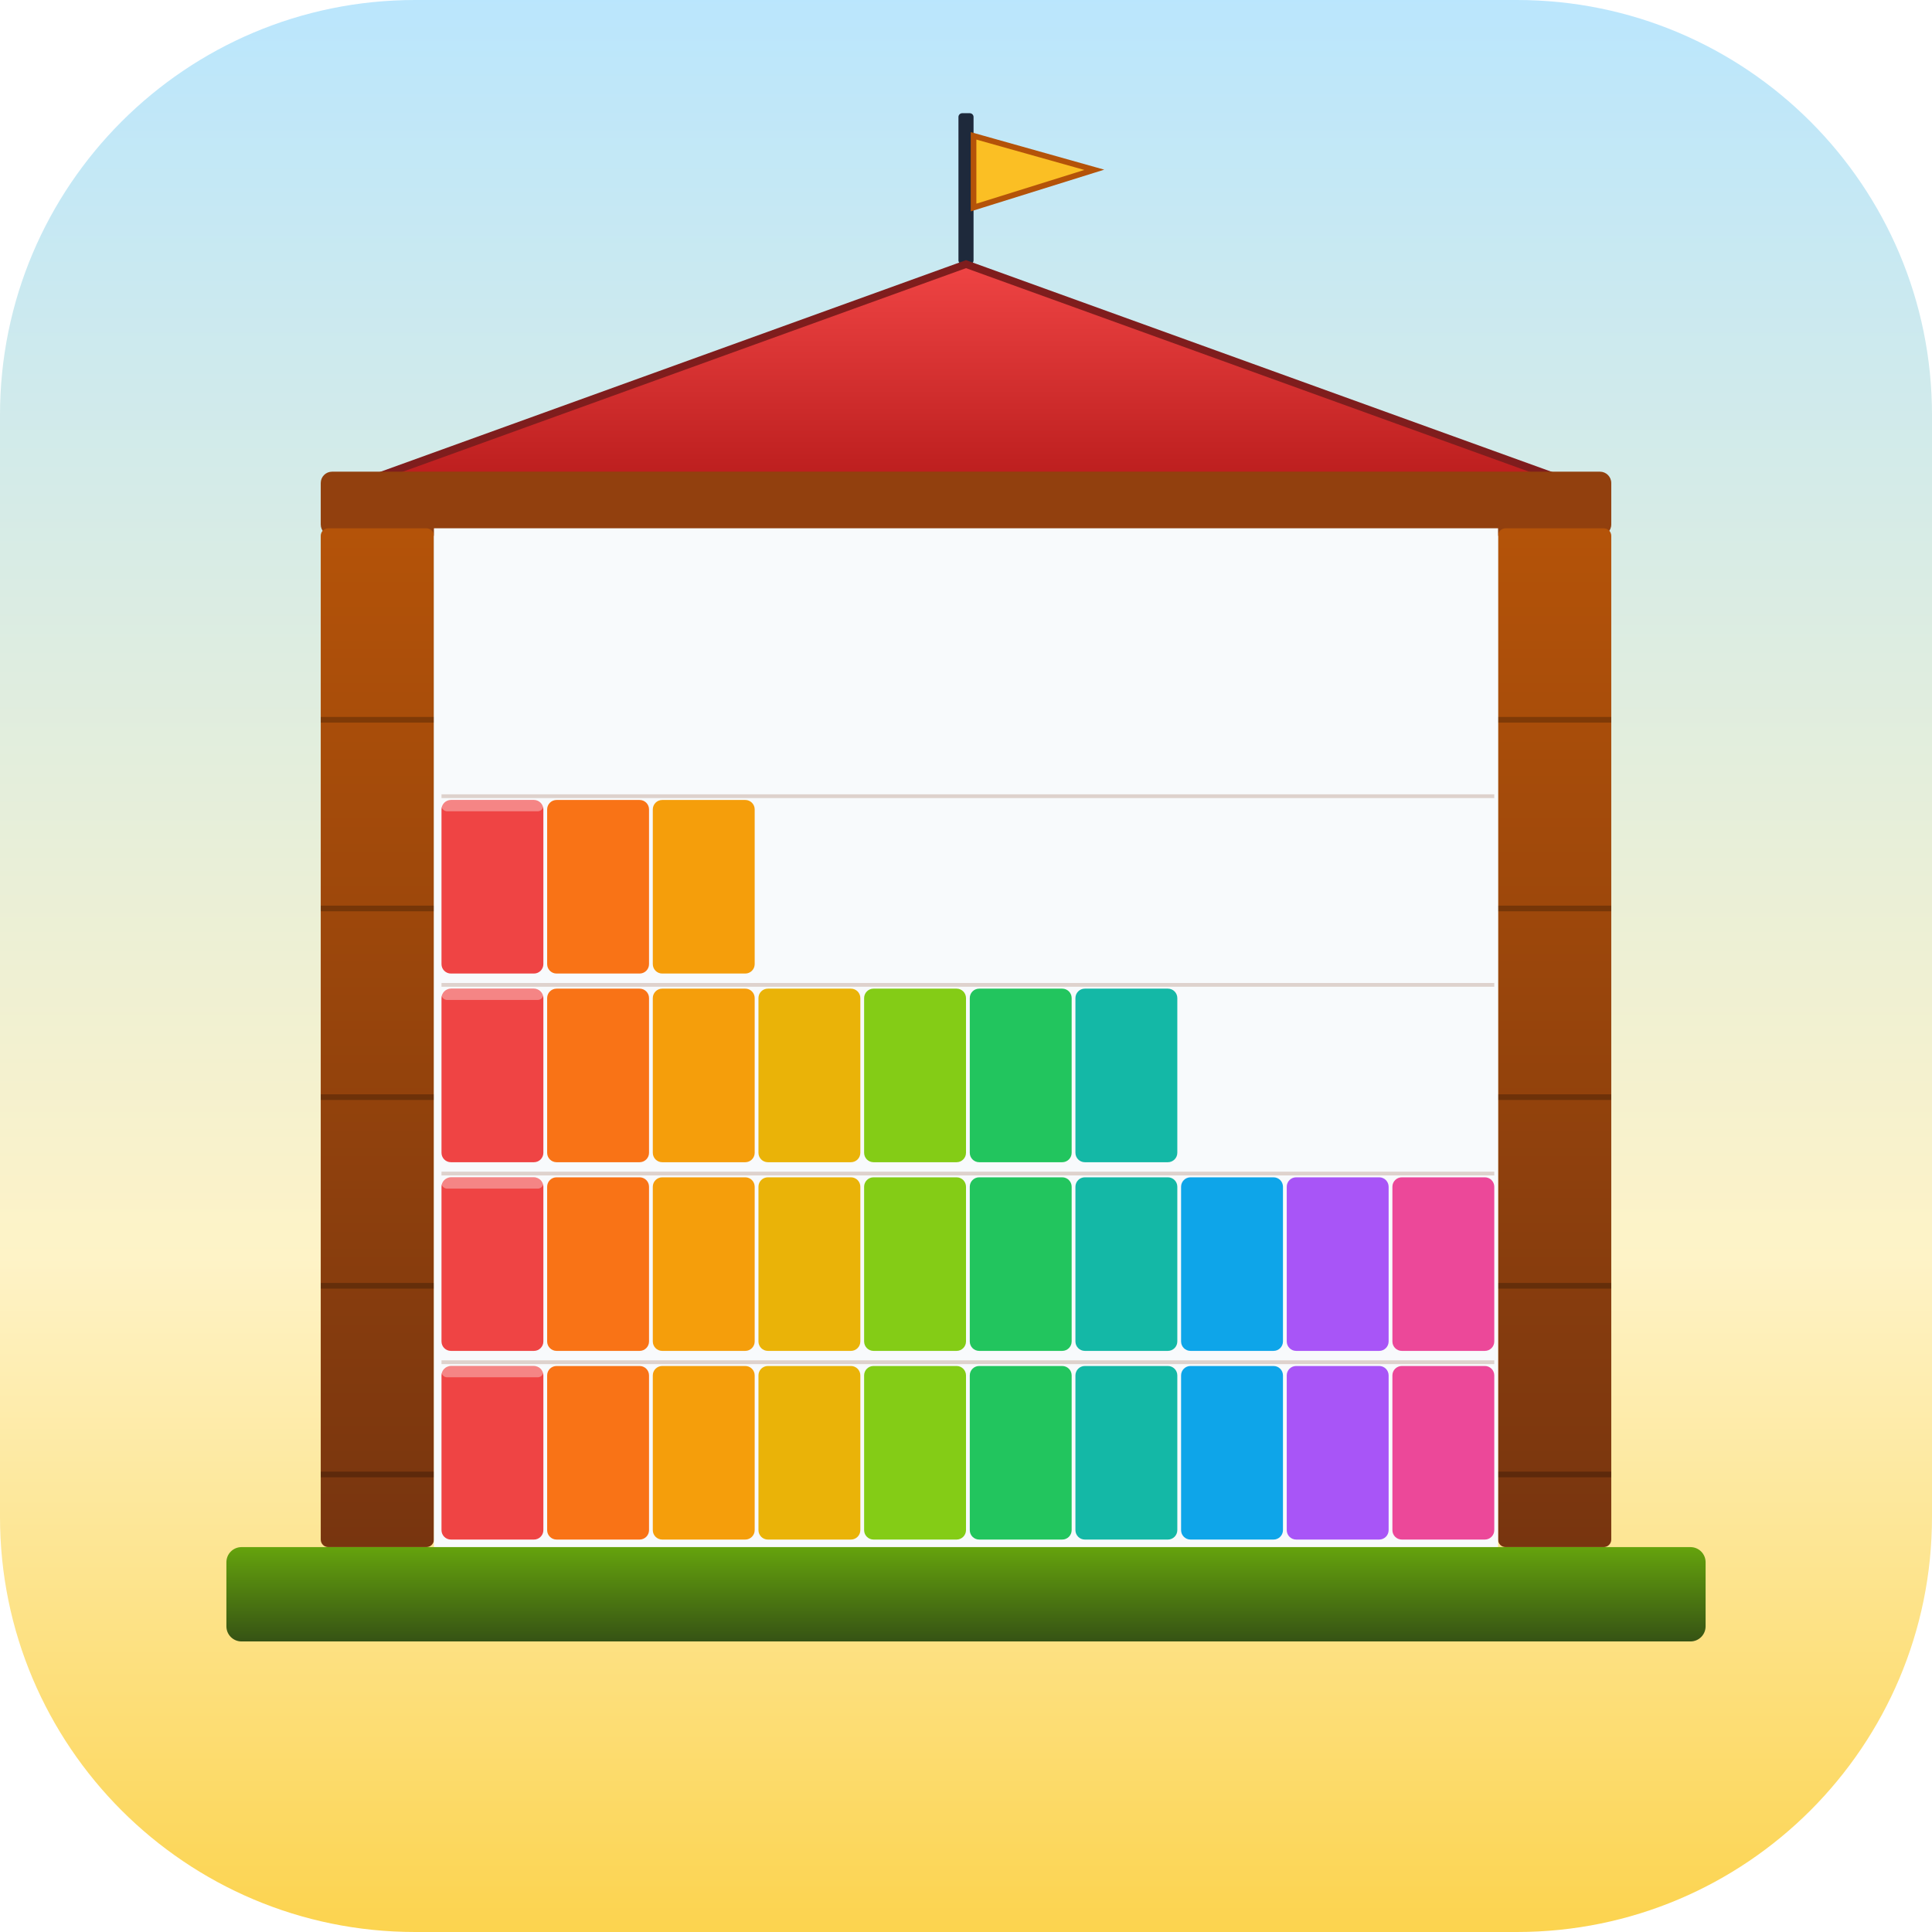
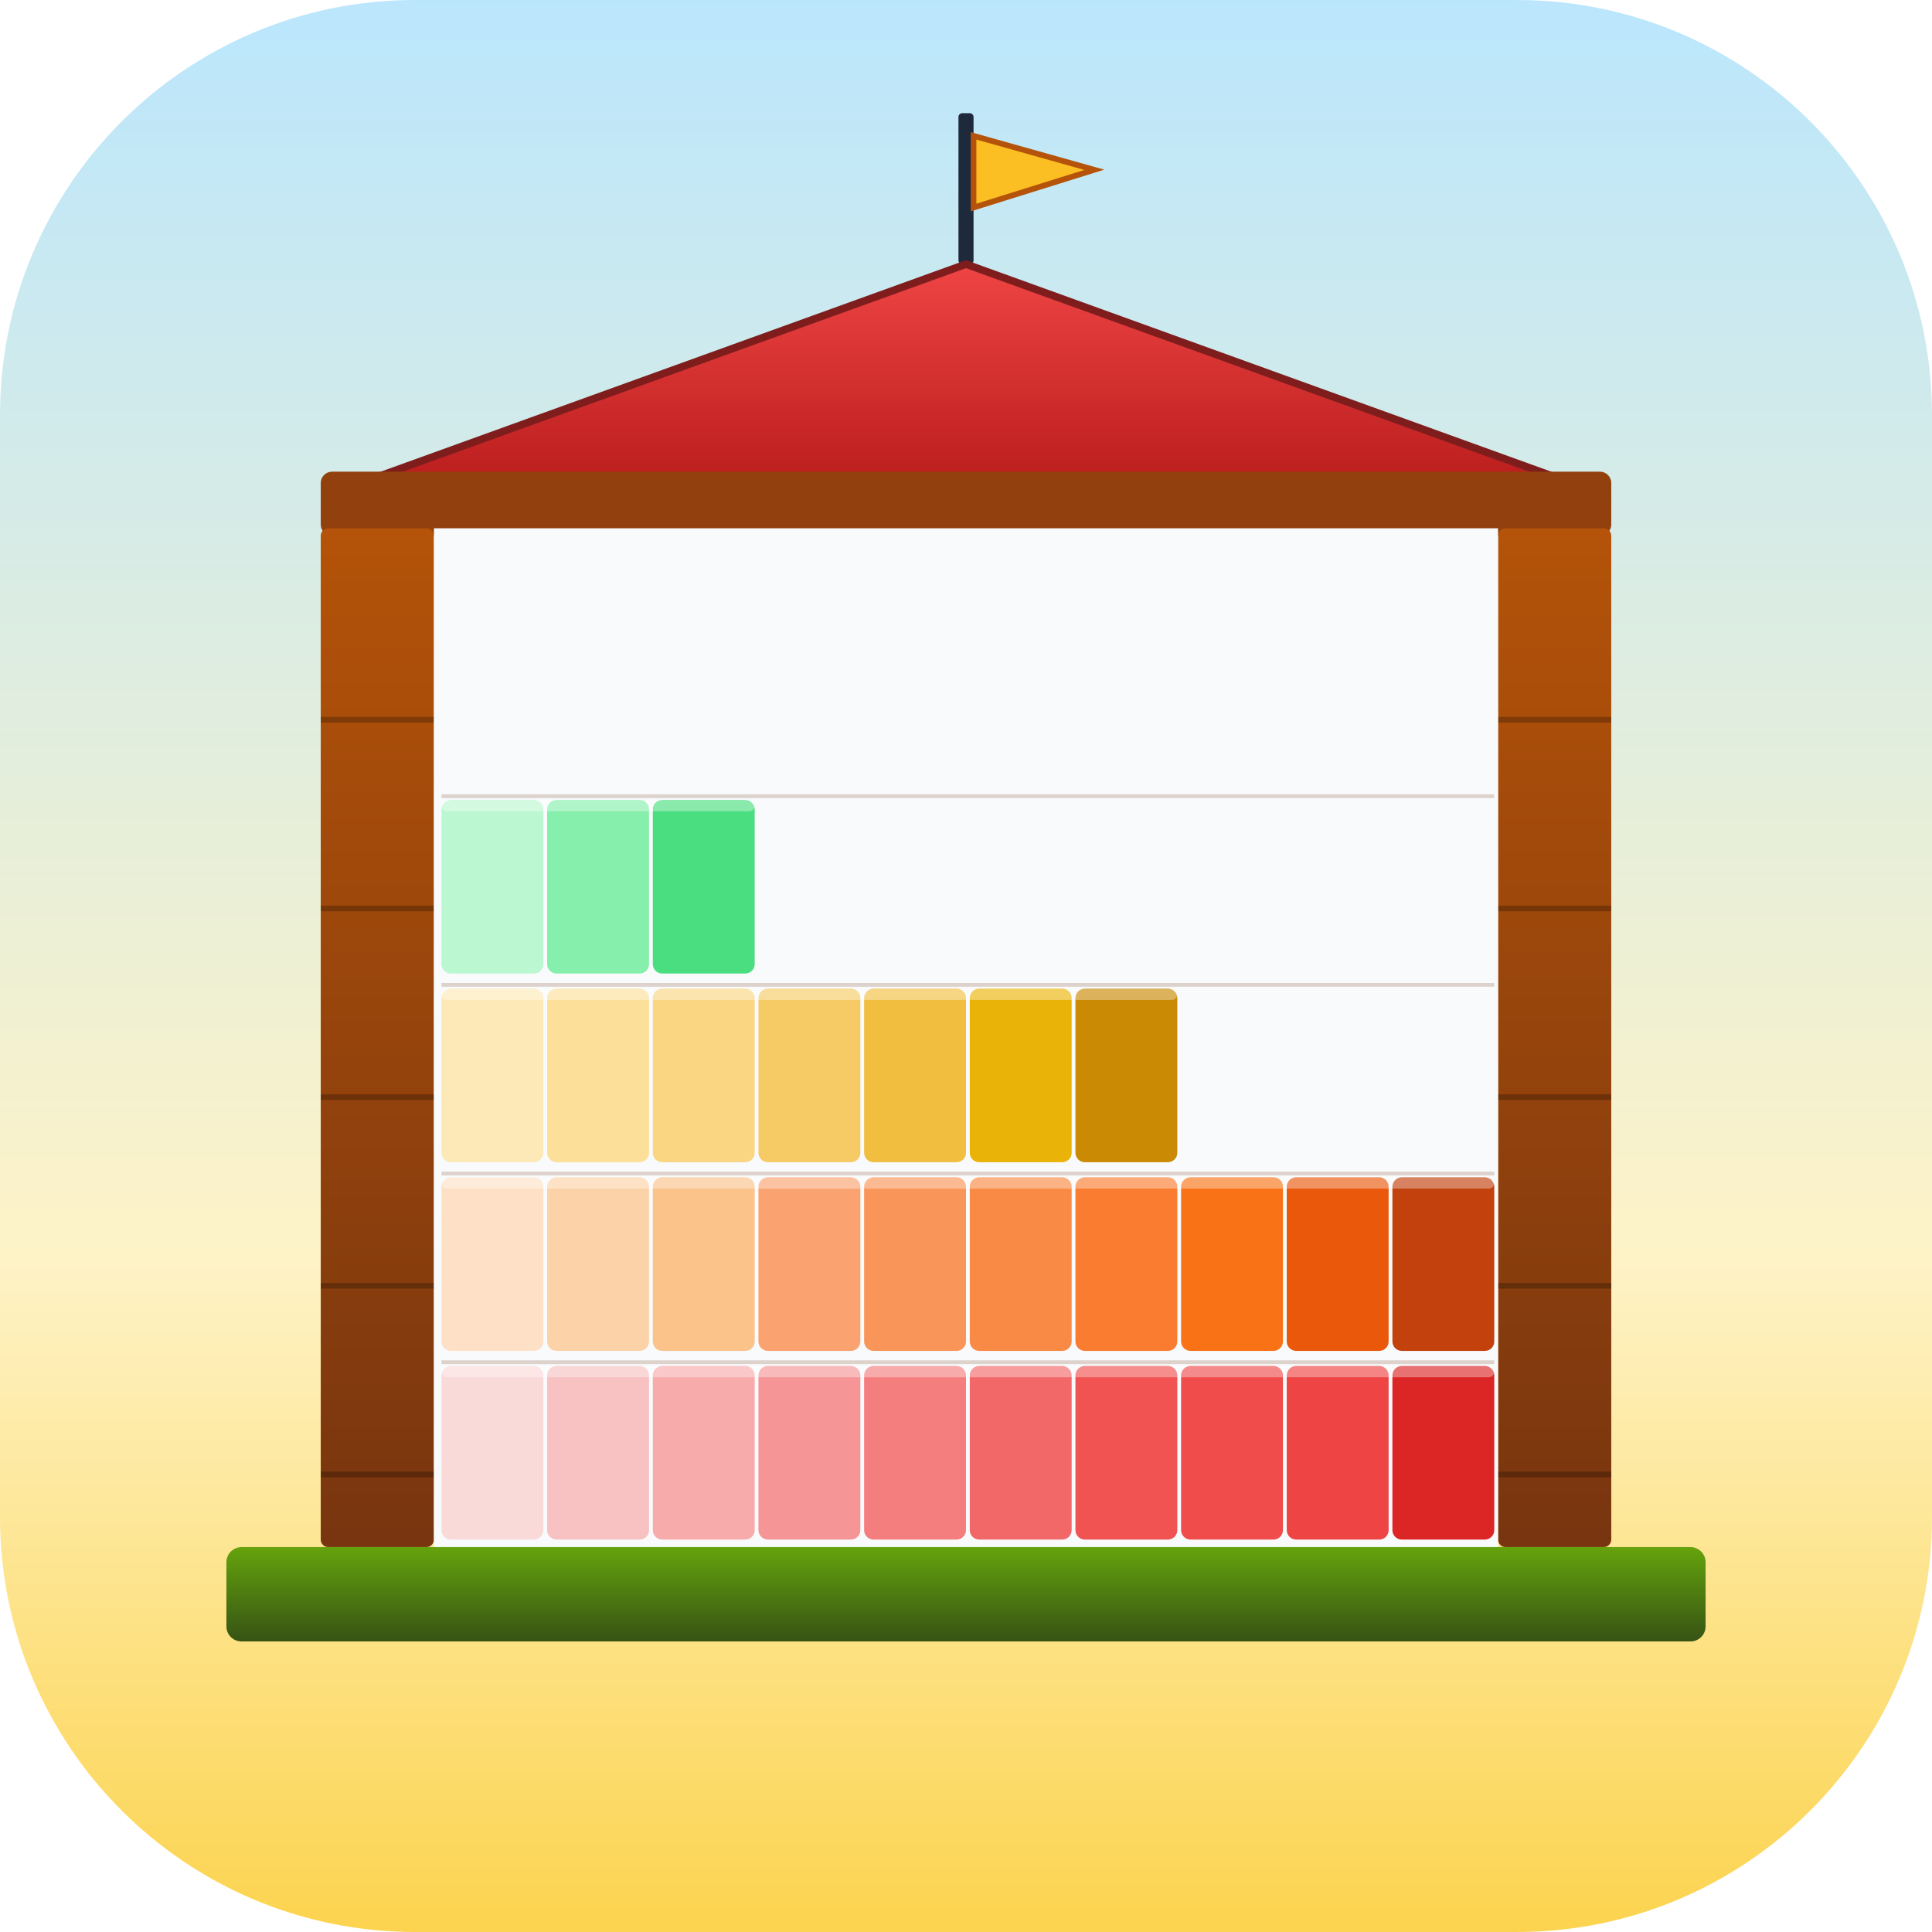
<svg xmlns="http://www.w3.org/2000/svg" viewBox="0 0 1024 1024">
  <defs>
    <linearGradient id="bg" x1="0" y1="0" x2="0" y2="1">
      <stop offset="0%" stop-color="#bae6fd" />
      <stop offset="65%" stop-color="#fef3c7" />
      <stop offset="100%" stop-color="#fcd34d" />
    </linearGradient>
    <linearGradient id="brown" x1="0" y1="0" x2="0" y2="1">
      <stop offset="0%" stop-color="#b45309" />
      <stop offset="100%" stop-color="#78350f" />
    </linearGradient>
    <linearGradient id="grass" x1="0" y1="0" x2="0" y2="1">
      <stop offset="0%" stop-color="#65a30d" />
      <stop offset="100%" stop-color="#365314" />
    </linearGradient>
    <linearGradient id="roof" x1="0" y1="0" x2="0" y2="1">
      <stop offset="0%" stop-color="#ef4444" />
      <stop offset="100%" stop-color="#b91c1c" />
    </linearGradient>
  </defs>
  <rect width="1024" height="1024" rx="220" fill="url(#bg)" />
  <rect x="508" y="60" width="8" height="80" fill="#1e293b" rx="2" />
  <polygon points="516,72 580,90 516,110" fill="#fbbf24" stroke="#b45309" stroke-width="3" />
  <polygon points="180,260 512,140 844,260" fill="url(#roof)" stroke="#7f1d1d" stroke-width="4" />
  <rect x="170" y="250" width="684" height="34" fill="#92400e" rx="6" />
  <rect x="170" y="280" width="60" height="540" fill="url(#brown)" rx="4" />
  <rect x="794" y="280" width="60" height="540" fill="url(#brown)" rx="4" />
  <g fill="rgba(0,0,0,0.25)">
    <rect x="170" y="380" width="60" height="3" />
    <rect x="170" y="480" width="60" height="3" />
    <rect x="170" y="580" width="60" height="3" />
    <rect x="170" y="680" width="60" height="3" />
    <rect x="170" y="780" width="60" height="3" />
    <rect x="794" y="380" width="60" height="3" />
    <rect x="794" y="480" width="60" height="3" />
    <rect x="794" y="580" width="60" height="3" />
    <rect x="794" y="680" width="60" height="3" />
    <rect x="794" y="780" width="60" height="3" />
  </g>
  <rect x="230" y="280" width="564" height="540" fill="#f8fafc" />
  <g>
-     <rect x="234" y="724" width="54" height="92" rx="5" fill="#ef4444" />
-     <rect x="290" y="724" width="54" height="92" rx="5" fill="#f97316" />
-     <rect x="346" y="724" width="54" height="92" rx="5" fill="#f59e0b" />
-     <rect x="402" y="724" width="54" height="92" rx="5" fill="#eab308" />
-     <rect x="458" y="724" width="54" height="92" rx="5" fill="#84cc16" />
-     <rect x="514" y="724" width="54" height="92" rx="5" fill="#22c55e" />
-     <rect x="570" y="724" width="54" height="92" rx="5" fill="#14b8a6" />
-     <rect x="626" y="724" width="54" height="92" rx="5" fill="#0ea5e9" />
-     <rect x="682" y="724" width="54" height="92" rx="5" fill="#a855f7" />
-     <rect x="738" y="724" width="54" height="92" rx="5" fill="#ec4899" />
-     <rect x="234" y="624" width="54" height="92" rx="5" fill="#ef4444" />
-     <rect x="290" y="624" width="54" height="92" rx="5" fill="#f97316" />
-     <rect x="346" y="624" width="54" height="92" rx="5" fill="#f59e0b" />
-     <rect x="402" y="624" width="54" height="92" rx="5" fill="#eab308" />
-     <rect x="458" y="624" width="54" height="92" rx="5" fill="#84cc16" />
-     <rect x="514" y="624" width="54" height="92" rx="5" fill="#22c55e" />
-     <rect x="570" y="624" width="54" height="92" rx="5" fill="#14b8a6" />
-     <rect x="626" y="624" width="54" height="92" rx="5" fill="#0ea5e9" />
-     <rect x="682" y="624" width="54" height="92" rx="5" fill="#a855f7" />
-     <rect x="738" y="624" width="54" height="92" rx="5" fill="#ec4899" />
-     <rect x="234" y="524" width="54" height="92" rx="5" fill="#ef4444" />
-     <rect x="290" y="524" width="54" height="92" rx="5" fill="#f97316" />
-     <rect x="346" y="524" width="54" height="92" rx="5" fill="#f59e0b" />
-     <rect x="402" y="524" width="54" height="92" rx="5" fill="#eab308" />
-     <rect x="458" y="524" width="54" height="92" rx="5" fill="#84cc16" />
-     <rect x="514" y="524" width="54" height="92" rx="5" fill="#22c55e" />
-     <rect x="570" y="524" width="54" height="92" rx="5" fill="#14b8a6" />
-     <rect x="234" y="424" width="54" height="92" rx="5" fill="#ef4444" />
-     <rect x="290" y="424" width="54" height="92" rx="5" fill="#f97316" />
-     <rect x="346" y="424" width="54" height="92" rx="5" fill="#f59e0b" />
+     <rect x="234" y="724" width="54" height="92" rx="5" fill="#fad9d9" />
+     <rect x="290" y="724" width="54" height="92" rx="5" fill="#f8c2c2" />
+     <rect x="346" y="724" width="54" height="92" rx="5" fill="#f7abab" />
+     <rect x="402" y="724" width="54" height="92" rx="5" fill="#f59595" />
+     <rect x="458" y="724" width="54" height="92" rx="5" fill="#f47e7e" />
+     <rect x="514" y="724" width="54" height="92" rx="5" fill="#f26868" />
+     <rect x="570" y="724" width="54" height="92" rx="5" fill="#f15252" />
+     <rect x="626" y="724" width="54" height="92" rx="5" fill="#f04c4c" />
+     <rect x="682" y="724" width="54" height="92" rx="5" fill="#ef4444" />
+     <rect x="738" y="724" width="54" height="92" rx="5" fill="#dc2626" />
+   </g>
+   <g>
+     <rect x="234" y="624" width="54" height="92" rx="5" fill="#fde0c6" />
+     <rect x="290" y="624" width="54" height="92" rx="5" fill="#fcd2a8" />
+     <rect x="346" y="624" width="54" height="92" rx="5" fill="#fbc28a" />
+     <rect x="402" y="624" width="54" height="92" rx="5" fill="#faa370" />
+     <rect x="458" y="624" width="54" height="92" rx="5" fill="#fa9559" />
+     <rect x="514" y="624" width="54" height="92" rx="5" fill="#f98a45" />
+     <rect x="570" y="624" width="54" height="92" rx="5" fill="#f97c30" />
+     <rect x="626" y="624" width="54" height="92" rx="5" fill="#f97316" />
+     <rect x="682" y="624" width="54" height="92" rx="5" fill="#ea580c" />
+     <rect x="738" y="624" width="54" height="92" rx="5" fill="#c2410c" />
+   </g>
+   <g>
+     <rect x="234" y="524" width="54" height="92" rx="5" fill="#fde9b7" />
+     <rect x="290" y="524" width="54" height="92" rx="5" fill="#fcdf99" />
+     <rect x="346" y="524" width="54" height="92" rx="5" fill="#fad582" />
+     <rect x="402" y="524" width="54" height="92" rx="5" fill="#f6cb66" />
+     <rect x="458" y="524" width="54" height="92" rx="5" fill="#f1be40" />
+     <rect x="514" y="524" width="54" height="92" rx="5" fill="#eab308" />
+     <rect x="570" y="524" width="54" height="92" rx="5" fill="#ca8a04" />
+   </g>
+   <g>
+     <rect x="234" y="424" width="54" height="92" rx="5" fill="#bbf7d0" />
+     <rect x="290" y="424" width="54" height="92" rx="5" fill="#86efac" />
+     <rect x="346" y="424" width="54" height="92" rx="5" fill="#4ade80" />
  </g>
  <g fill="rgba(255,255,255,0.35)">
-     <rect x="234" y="724" width="54" height="6" rx="3" />
-     <rect x="234" y="624" width="54" height="6" rx="3" />
-     <rect x="234" y="524" width="54" height="6" rx="3" />
-     <rect x="234" y="424" width="54" height="6" rx="3" />
+     <rect x="234" y="724" width="558" height="6" rx="3" />
+     <rect x="234" y="624" width="558" height="6" rx="3" />
+     <rect x="234" y="524" width="390" height="6" rx="3" />
+     <rect x="234" y="424" width="166" height="6" rx="3" />
  </g>
  <g stroke="rgba(120,53,15,0.2)" stroke-width="2">
    <line x1="234" y1="722" x2="792" y2="722" />
    <line x1="234" y1="622" x2="792" y2="622" />
    <line x1="234" y1="522" x2="792" y2="522" />
    <line x1="234" y1="422" x2="792" y2="422" />
  </g>
  <rect x="120" y="820" width="784" height="50" fill="url(#grass)" rx="8" />
</svg>
